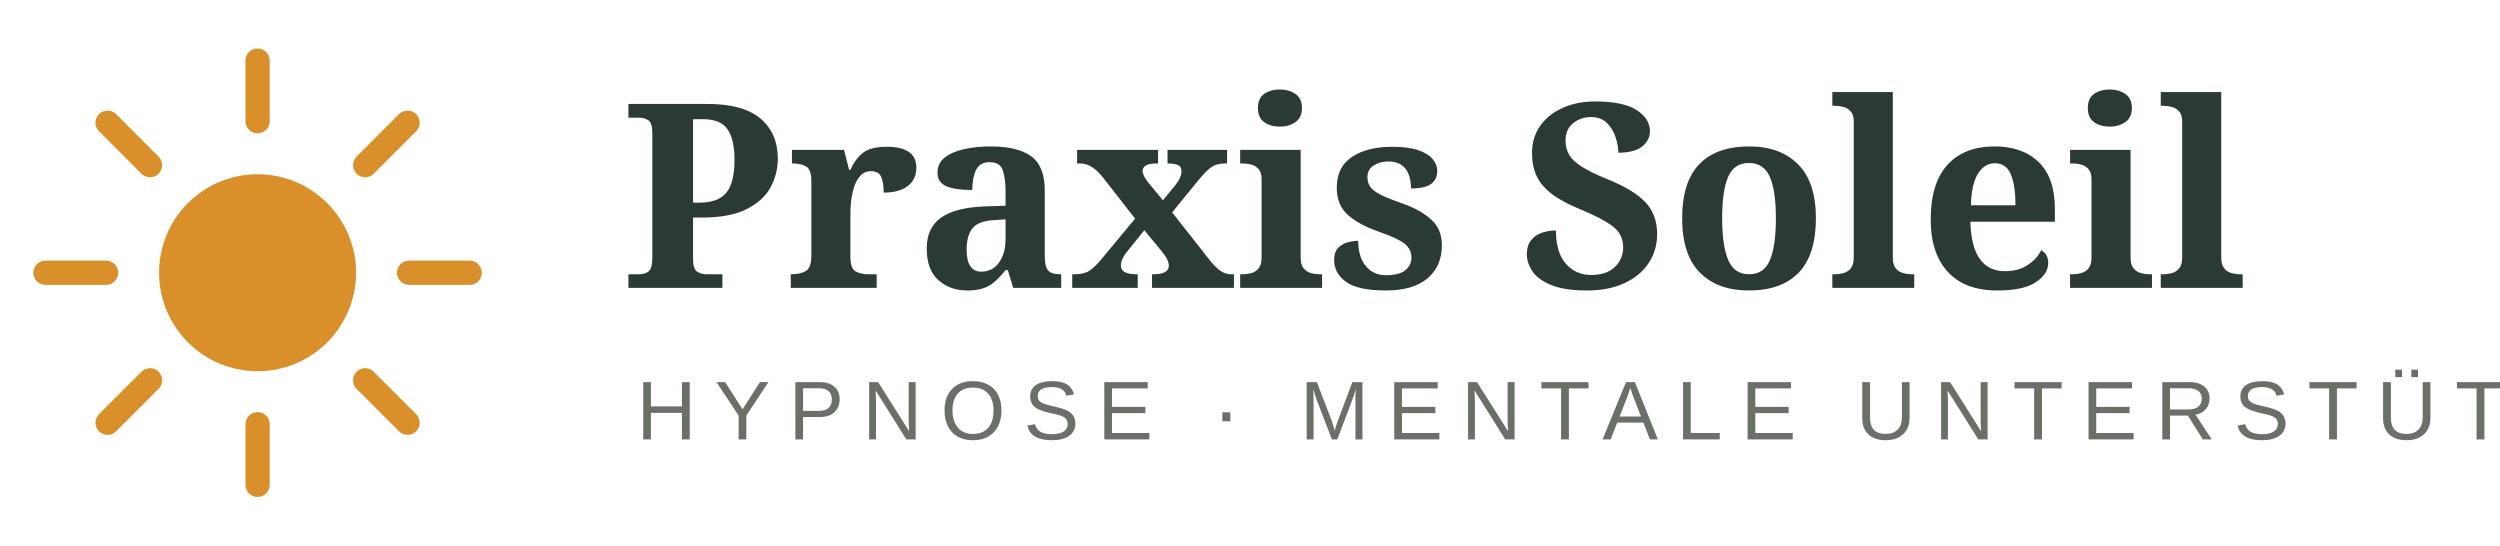
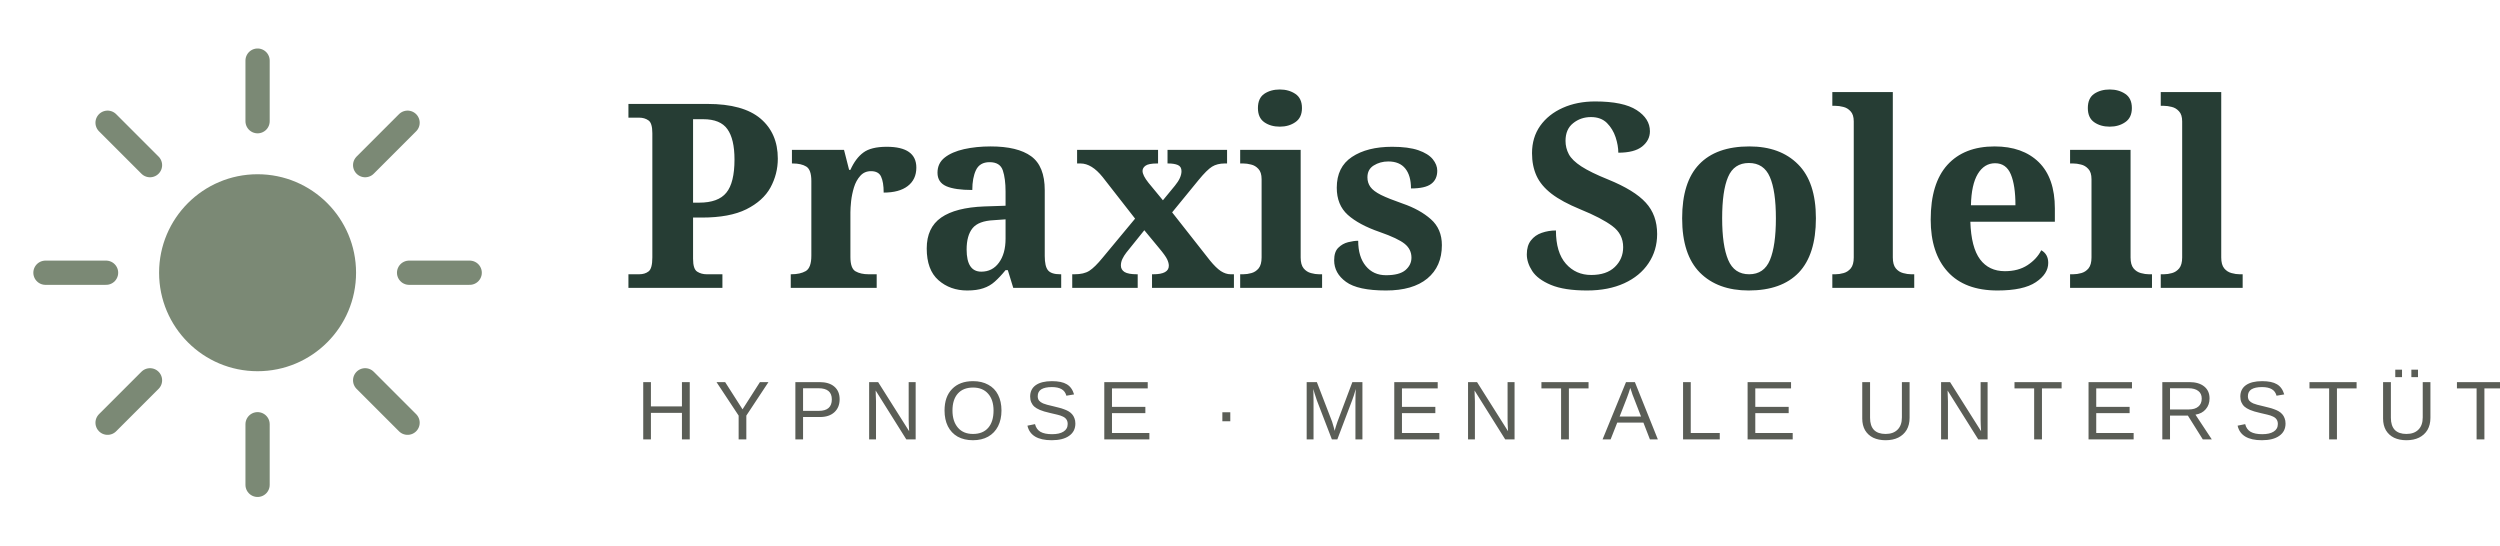
<svg xmlns="http://www.w3.org/2000/svg" viewBox="0 0 330 72" role="img" aria-label="Praxis Soleil">
-   <g transform="translate(2 4)" color="#d9902b">
+   <g transform="translate(2 4)" color="#7B8975">
    <svg viewBox="0 0 64 64" width="64" height="64">
      <g class="rays" stroke="currentColor" stroke-width="3.2" stroke-linecap="round">
        <path d="M32 4v8M32 52v8M4 32h8M52 32h8M12.2 12.2l5.6 5.6M46.2 46.2l5.6 5.6M12.2 51.8l5.6-5.6M46.2 17.8l5.6-5.6" />
      </g>
      <circle cx="32" cy="32" r="13" fill="currentColor" />
    </svg>
  </g>
-   <text x="82" y="38" font-family="Cormorant Garamond, Georgia, serif" font-size="34" font-weight="600" fill="#2b3a37">Praxis Soleil</text>
-   <text x="84" y="58" font-family="Nunito Sans, Arial, sans-serif" font-size="11" letter-spacing="2.4" fill="#6a6f68">HYPNOSE · MENTALE UNTERSTÜTZUNG</text>
+   <text x="82" y="38" font-family="Cormorant Garamond, Georgia, serif" font-size="34" font-weight="600" fill="#263D34">Praxis Soleil</text>
+   <text x="84" y="58" font-family="Nunito Sans, Arial, sans-serif" font-size="11" letter-spacing="2.4" fill="#5a5d56">HYPNOSE · MENTALE UNTERSTÜTZUNG</text>
</svg>
